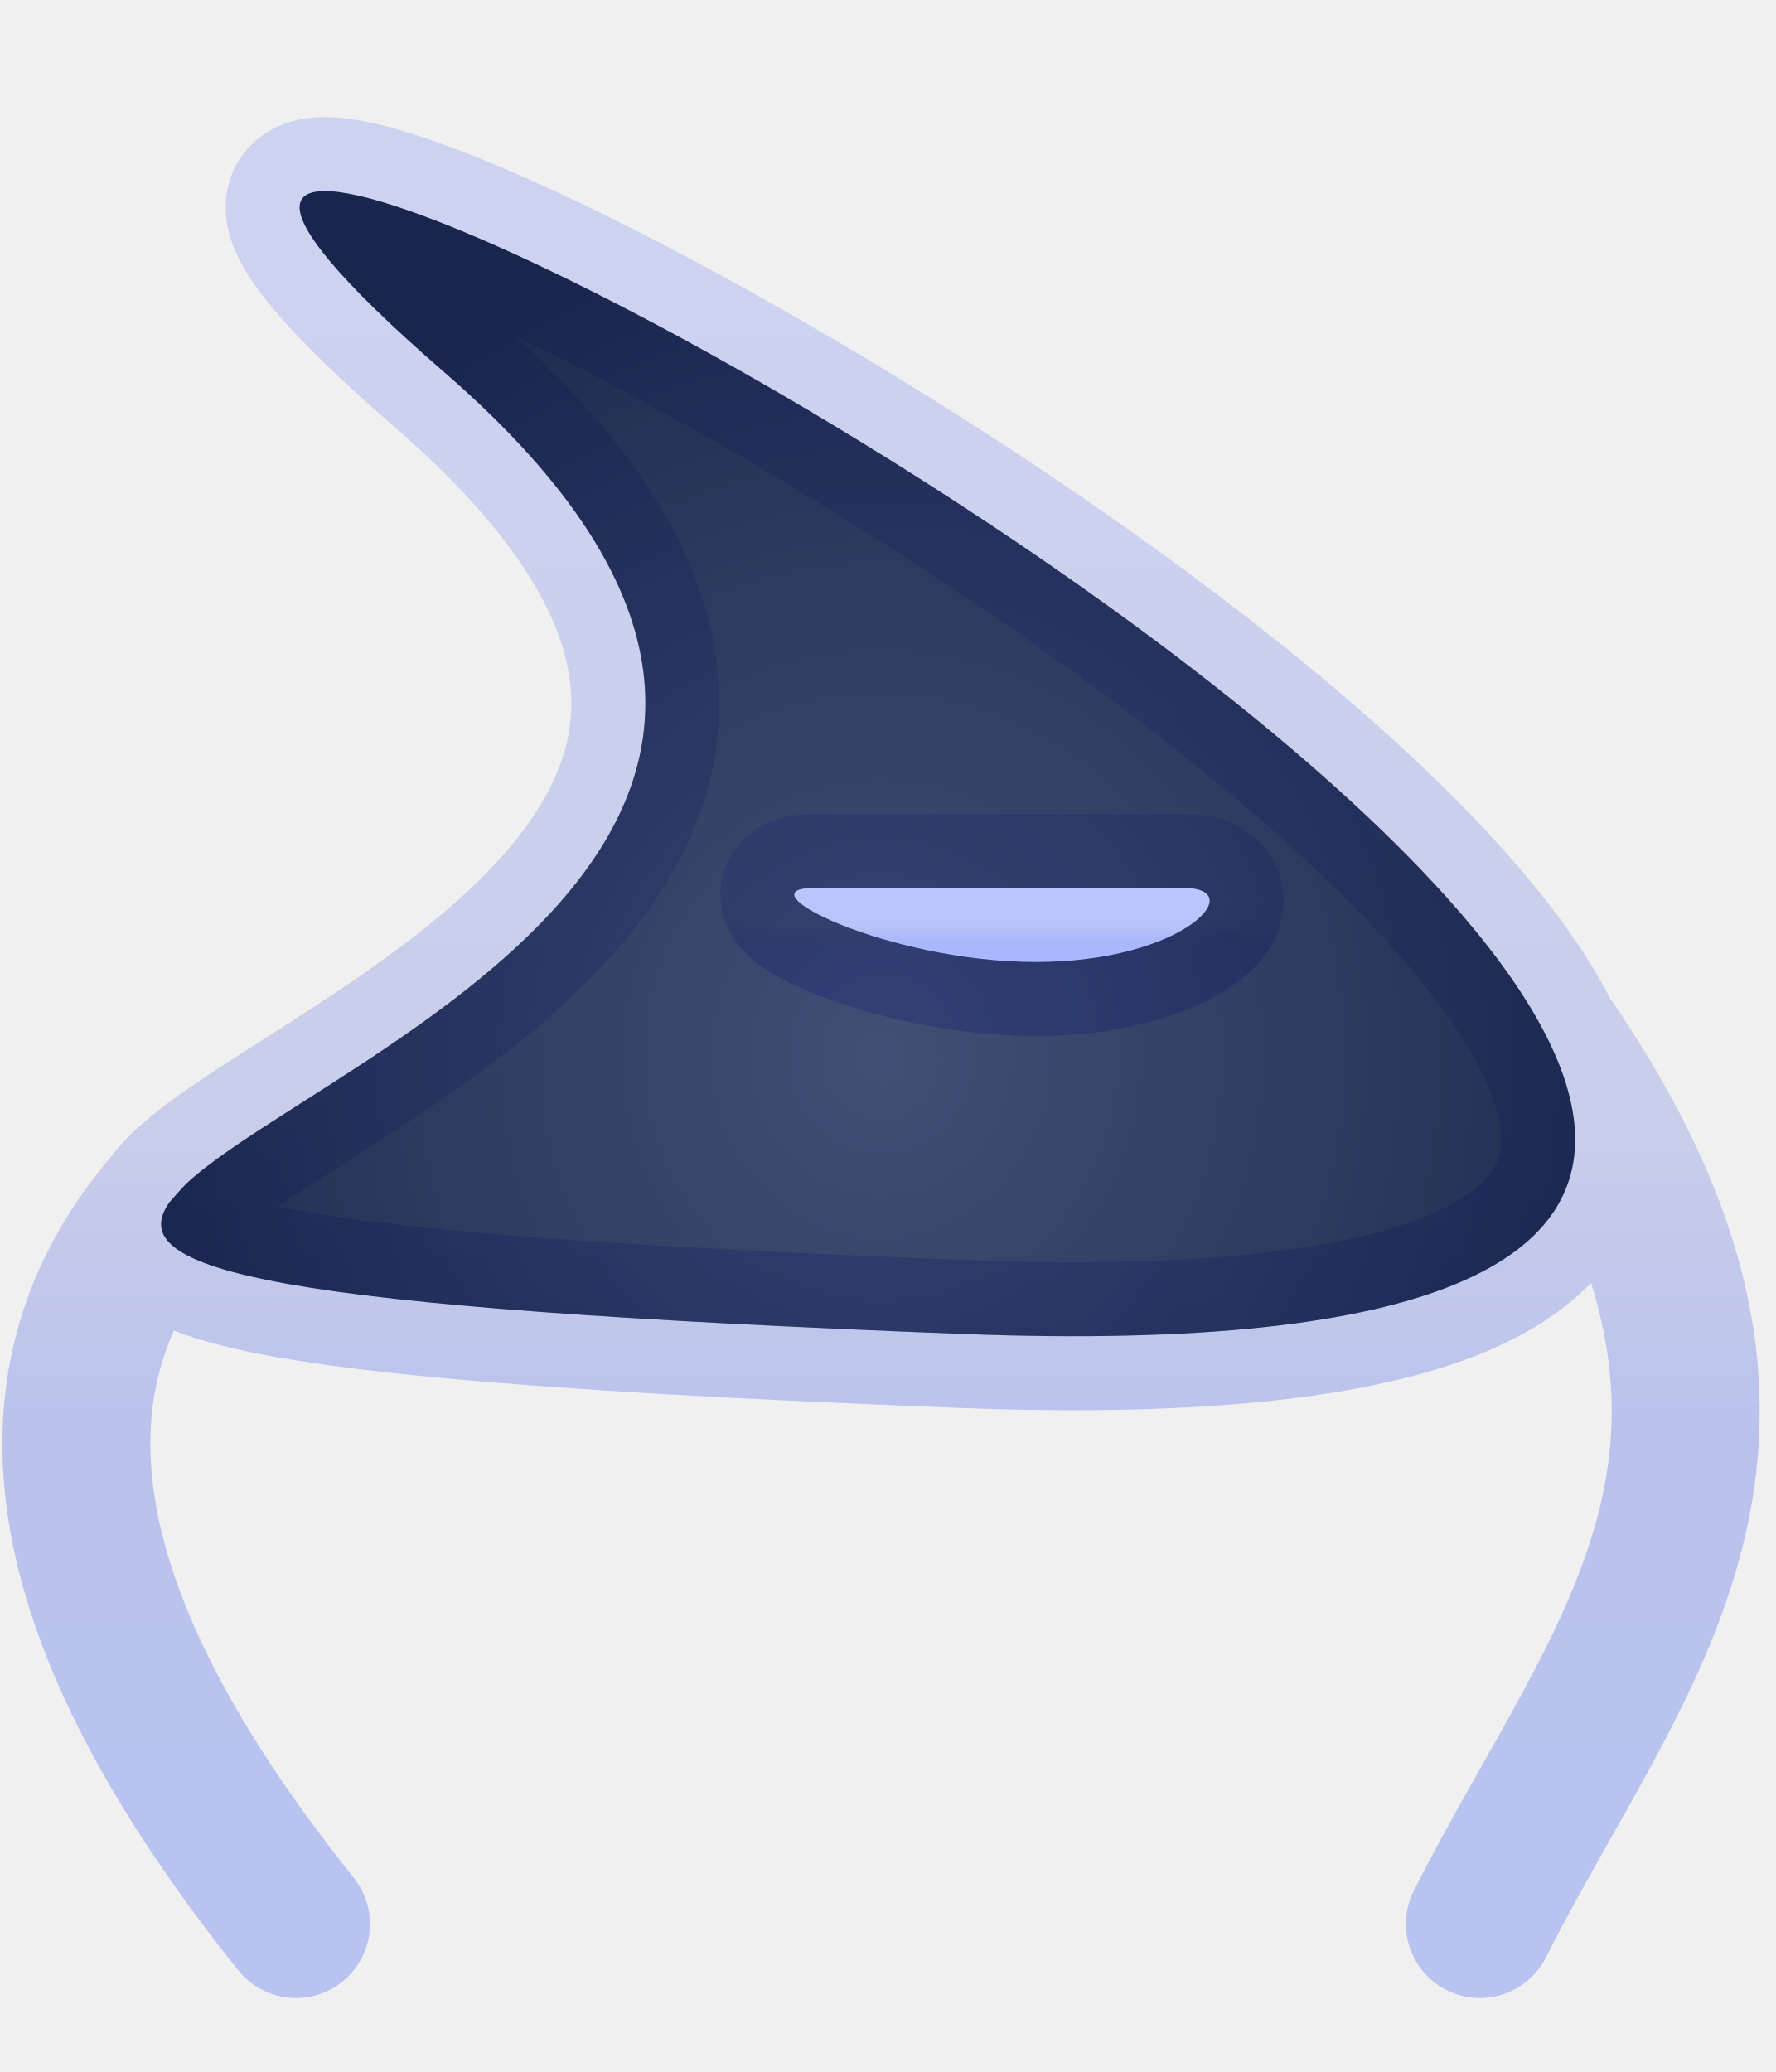
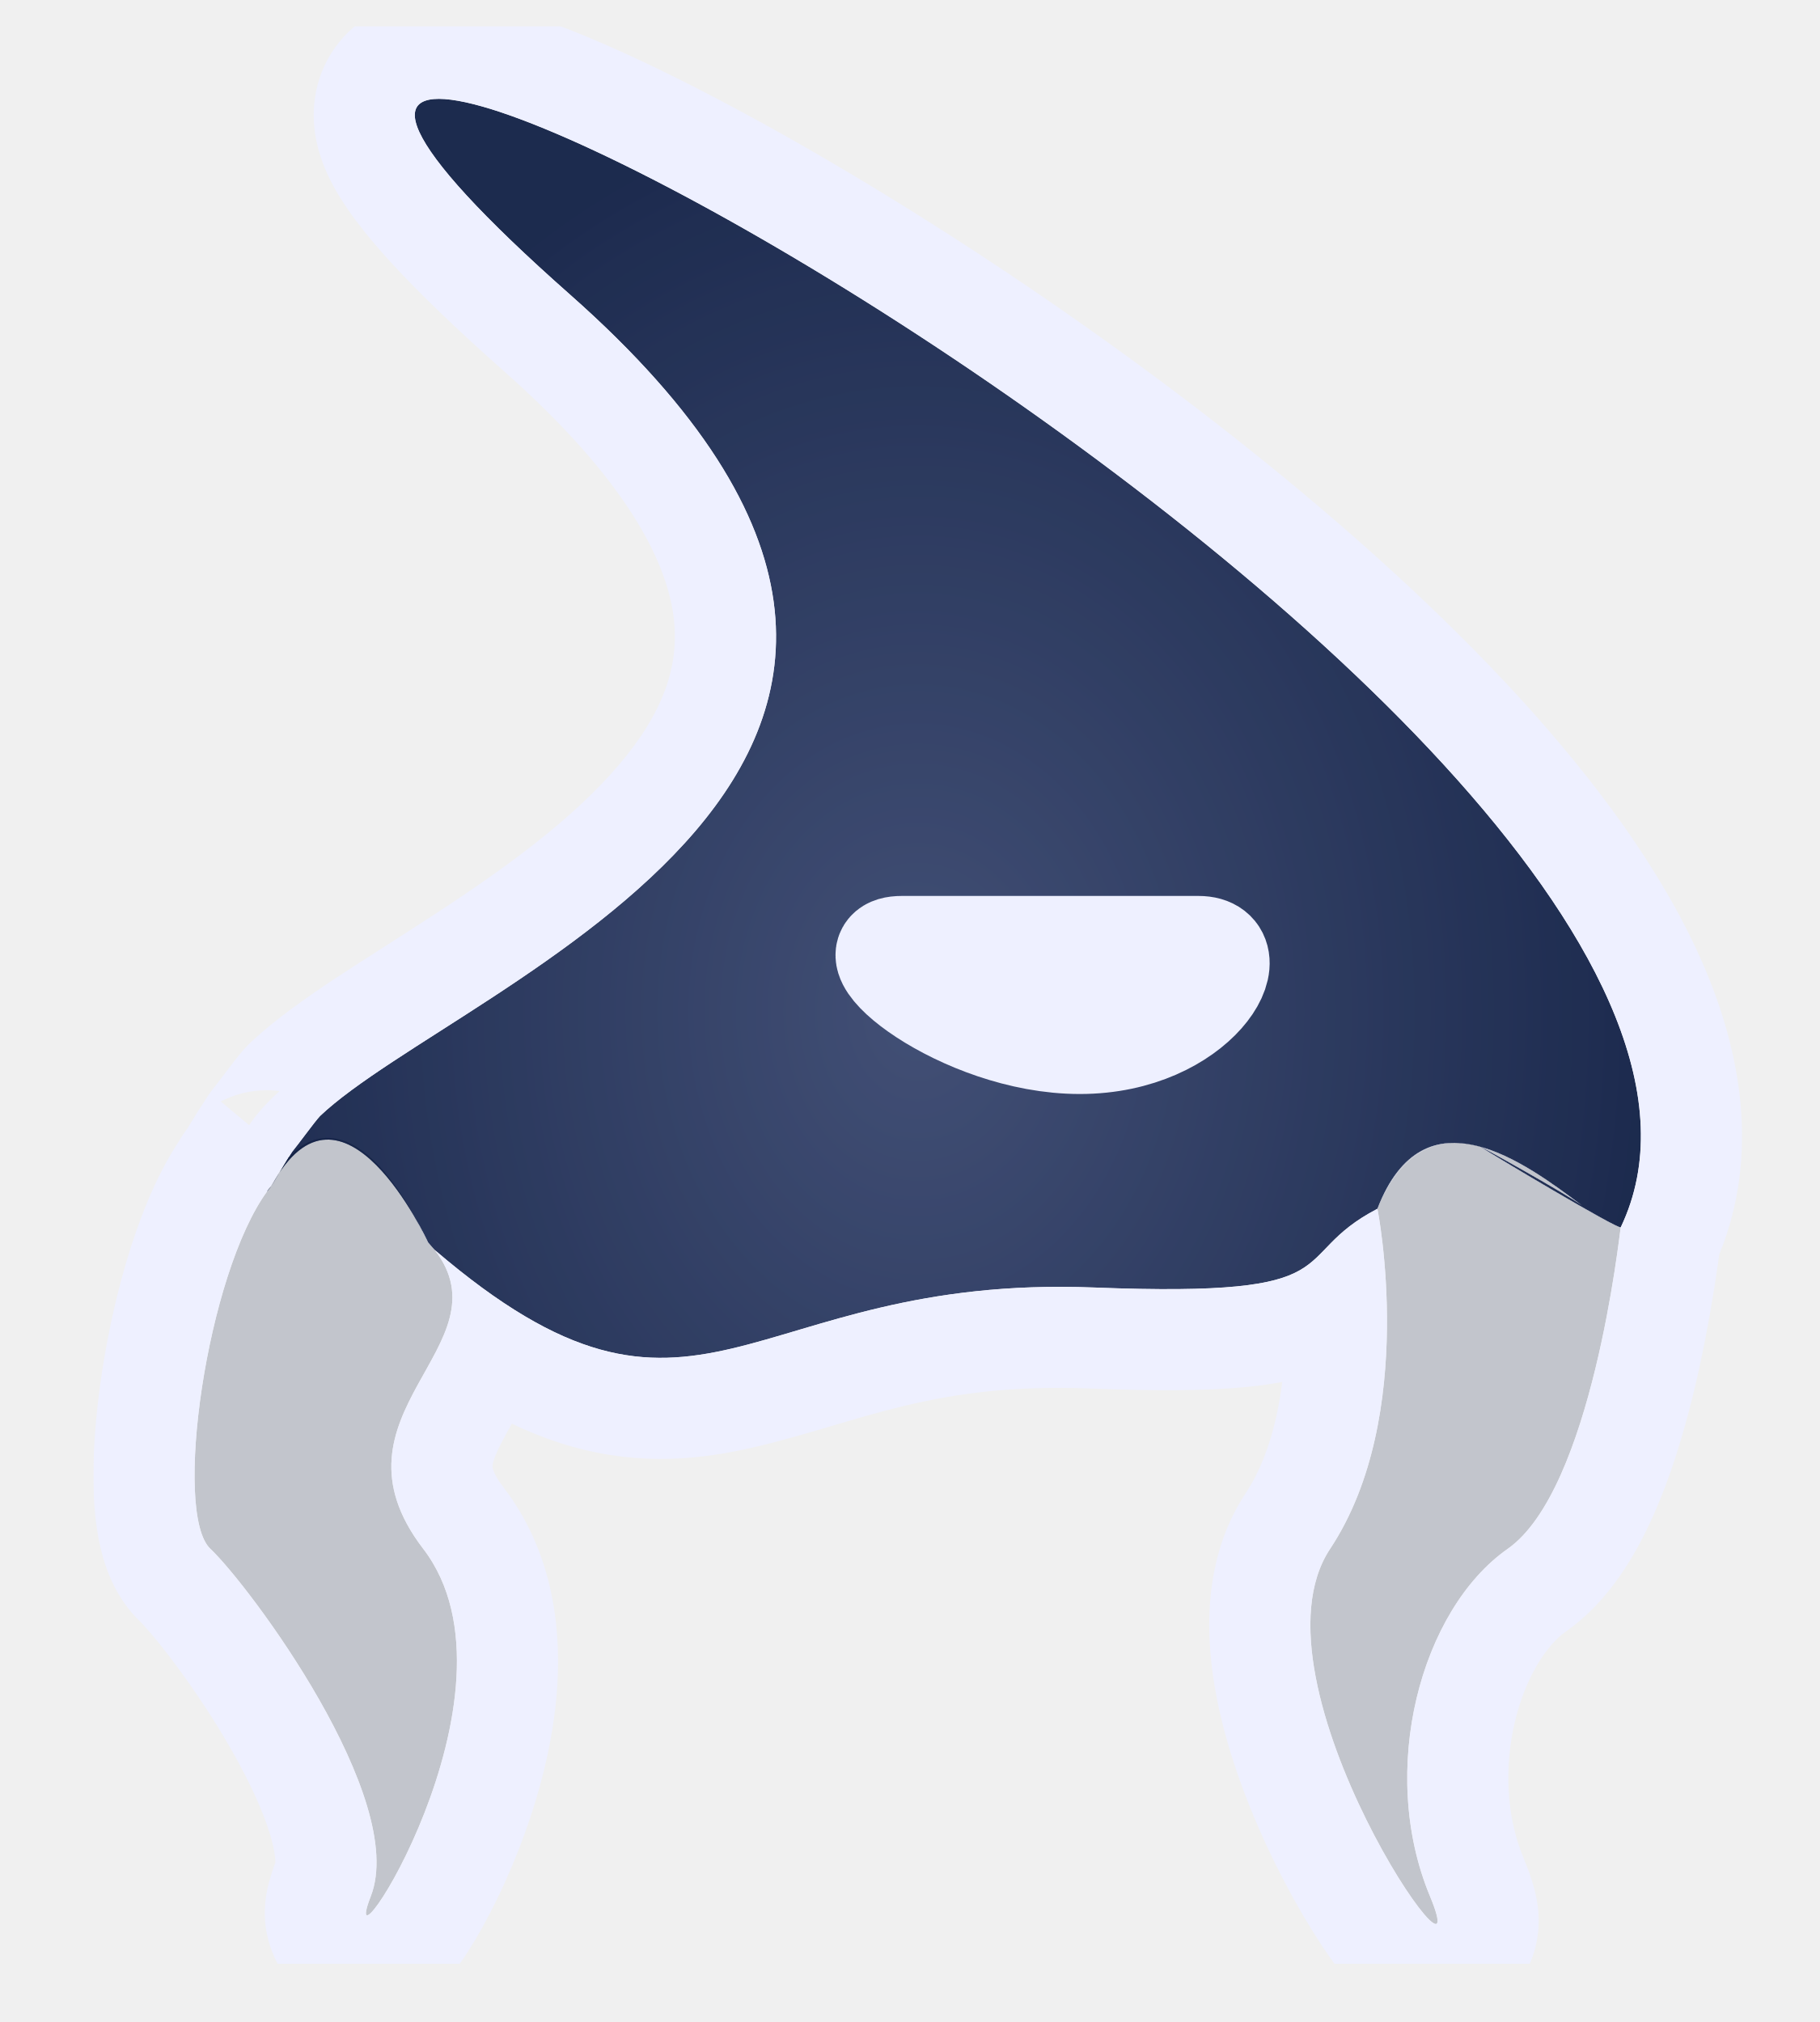
- <svg xmlns="http://www.w3.org/2000/svg" width="12" height="14" viewBox="0 0 12 14" fill="none">
-   <path d="M6.5 9.013C19.5 9.513 -2.77 -2.488 3 2.513C6.53 5.572 2.185 7.134 1.256 8C1.219 8.04 1.182 8.081 1.146 8.122C0.813 8.591 1.841 8.834 6.5 9.013Z" fill="url(#paint0_radial_3_2825)" />
-   <path d="M6.5 9.013C19.5 9.513 -2.77 -2.488 3 2.513C6.53 5.572 2.185 7.134 1.256 8C1.219 8.04 1.182 8.081 1.146 8.122C0.813 8.591 1.841 8.834 6.5 9.013Z" fill="#0A1A3D" fill-opacity="0.2" />
-   <path d="M3 2.513C-2.77 -2.488 19.5 9.513 6.5 9.013C1.841 8.834 0.813 8.591 1.146 8.122M3 2.513C6.53 5.572 2.185 7.134 1.256 8C1.219 8.04 1.182 8.081 1.146 8.122M3 2.513C6.702 5.721 1.743 7.283 1.146 8.122M2 13C0.08 10.6 0.286 9.121 1.146 8.122M10.448 7C12.348 9.742 10.943 11.134 10 13" stroke="url(#paint1_linear_3_2825)" stroke-linecap="round" style="mix-blend-mode:multiply" />
-   <path d="M5.5 6L8 6C8.448 6 8 6.5 7 6.5C6 6.5 5 6 5.5 6Z" fill="#DAE2FF" />
-   <path d="M5.5 6L8 6C8.448 6 8 6.5 7 6.5C6 6.5 5 6 5.5 6Z" stroke="url(#paint2_linear_3_2825)" stroke-linecap="round" style="mix-blend-mode:multiply" />
+ <svg xmlns="http://www.w3.org/2000/svg" width="18" height="20" viewBox="0 0 18 20" fill="none">
+   <g id="Abubakr__logo" clip-path="url(#clip0_13_24)">
+     <g id="Vector 14">
+       <mask id="path-1-outside-1_13_24" maskUnits="userSpaceOnUse" x="0.924" y="-0.022" width="17" height="21" fill="black">
+         <rect fill="white" x="0.924" y="-0.022" width="17" height="21" />
+         <path d="M10.822 12.735C13.432 12.837 12.7 12.437 13.623 11.956C14.086 10.754 15.087 11.505 15.645 11.923C15.489 11.807 14.585 11.304 14.642 11.343C14.736 11.407 16.005 12.165 16.029 12.139L16.03 12.138C18.405 7.149 -1.446 -3.348 5.639 2.915C10.867 7.536 4.54 9.731 3.165 11.039C3.109 11.099 2.946 11.325 2.893 11.388C2.891 11.391 2.896 11.381 2.851 11.453C2.844 11.466 2.686 11.729 2.686 11.73C2.684 11.732 2.683 11.733 2.682 11.735C2.664 11.76 2.651 11.774 2.645 11.78C2.631 11.794 2.645 11.768 2.686 11.73L2.686 11.729C3.384 10.44 4.233 12.287 4.233 12.287C4.255 12.313 4.278 12.339 4.3 12.364C6.917 14.604 7.348 12.598 10.822 12.735Z" />
+         <path fill-rule="evenodd" clip-rule="evenodd" d="M2.662 11.758C2.665 11.751 2.831 11.478 2.851 11.453C3.016 11.256 3.549 10.878 4.233 12.287C4.233 12.287 3.384 10.44 2.686 11.729L2.686 11.73L2.682 11.735C2.664 11.76 2.651 11.774 2.645 11.78C2.651 11.773 2.656 11.765 2.662 11.758ZM4.3 12.364C4.278 12.339 4.255 12.313 4.233 12.287C4.264 12.308 4.286 12.334 4.3 12.364Z" />
+         <path fill-rule="evenodd" clip-rule="evenodd" d="M16.03 12.138L16.029 12.139C16.03 12.136 16.03 12.136 16.03 12.138Z" />
+         <path fill-rule="evenodd" clip-rule="evenodd" d="M2.686 11.729C2.686 11.729 2.844 11.465 2.851 11.453C3.016 11.256 3.549 10.878 4.233 12.287C4.233 12.287 3.384 10.44 2.686 11.729Z" />
+         <path fill-rule="evenodd" clip-rule="evenodd" d="M13.623 11.956C13.775 11.569 14.092 11.173 14.642 11.343C14.585 11.304 15.489 11.807 15.645 11.923C15.087 11.505 14.086 10.754 13.623 11.956Z" />
+         <path d="M13.623 11.956C13.623 11.956 14.03 13.999 13.155 15.32C12.279 16.642 14.662 20.007 14.143 18.757C13.623 17.508 14.054 15.921 14.911 15.32C15.746 14.735 16.016 12.213 16.029 12.139C16.005 12.165 14.736 11.407 14.642 11.343C14.092 11.173 13.775 11.569 13.623 11.956Z" />
+         <path d="M3.667 18.757C3.293 19.718 5.281 16.748 4.186 15.32C3.159 13.98 5.031 13.315 4.3 12.364C4.278 12.339 4.255 12.313 4.233 12.287C3.549 10.878 3.016 11.256 2.851 11.453C2.844 11.465 2.686 11.729 2.686 11.729L2.686 11.73L2.682 11.735C2.664 11.76 2.651 11.774 2.645 11.78C2.042 12.602 1.708 14.969 2.081 15.32C2.464 15.681 4.041 17.796 3.667 18.757Z" />
+       </mask>
+       <path d="M10.822 12.735C13.432 12.837 12.7 12.437 13.623 11.956C14.086 10.754 15.087 11.505 15.645 11.923C15.489 11.807 14.585 11.304 14.642 11.343C14.736 11.407 16.005 12.165 16.029 12.139L16.03 12.138C18.405 7.149 -1.446 -3.348 5.639 2.915C10.867 7.536 4.54 9.731 3.165 11.039C3.109 11.099 2.946 11.325 2.893 11.388C2.891 11.391 2.896 11.381 2.851 11.453C2.844 11.466 2.686 11.729 2.686 11.73C2.684 11.732 2.683 11.733 2.682 11.735C2.664 11.76 2.651 11.774 2.645 11.78C2.631 11.794 2.645 11.768 2.686 11.73L2.686 11.729C3.384 10.44 4.233 12.287 4.233 12.287C4.255 12.313 4.278 12.339 4.3 12.364C6.917 14.604 7.348 12.598 10.822 12.735Z" fill="url(#paint0_radial_13_24)" />
+       <path d="M10.822 12.735C13.432 12.837 12.7 12.437 13.623 11.956C14.086 10.754 15.087 11.505 15.645 11.923C15.489 11.807 14.585 11.304 14.642 11.343C14.736 11.407 16.005 12.165 16.029 12.139L16.03 12.138C18.405 7.149 -1.446 -3.348 5.639 2.915C10.867 7.536 4.54 9.731 3.165 11.039C3.109 11.099 2.946 11.325 2.893 11.388C2.891 11.391 2.896 11.381 2.851 11.453C2.844 11.466 2.686 11.729 2.686 11.73C2.684 11.732 2.683 11.733 2.682 11.735C2.664 11.76 2.651 11.774 2.645 11.78C2.631 11.794 2.645 11.768 2.686 11.73L2.686 11.729C3.384 10.44 4.233 12.287 4.233 12.287C4.255 12.313 4.278 12.339 4.3 12.364C6.917 14.604 7.348 12.598 10.822 12.735Z" fill="#0A1A3D" fill-opacity="0.2" />
+       <path fill-rule="evenodd" clip-rule="evenodd" d="M2.662 11.758C2.665 11.751 2.831 11.478 2.851 11.453C3.016 11.256 3.549 10.878 4.233 12.287C4.233 12.287 3.384 10.44 2.686 11.729L2.686 11.73L2.682 11.735C2.664 11.76 2.651 11.774 2.645 11.78C2.651 11.773 2.656 11.765 2.662 11.758ZM4.3 12.364C4.278 12.339 4.255 12.313 4.233 12.287C4.264 12.308 4.286 12.334 4.3 12.364Z" fill="url(#paint1_radial_13_24)" />
+       <path fill-rule="evenodd" clip-rule="evenodd" d="M2.662 11.758C2.665 11.751 2.831 11.478 2.851 11.453C3.016 11.256 3.549 10.878 4.233 12.287C4.233 12.287 3.384 10.44 2.686 11.729L2.686 11.73L2.682 11.735C2.664 11.76 2.651 11.774 2.645 11.78C2.651 11.773 2.656 11.765 2.662 11.758ZM4.3 12.364C4.278 12.339 4.255 12.313 4.233 12.287C4.264 12.308 4.286 12.334 4.3 12.364Z" fill="#0A1A3D" fill-opacity="0.2" />
+       <path fill-rule="evenodd" clip-rule="evenodd" d="M16.03 12.138L16.029 12.139C16.03 12.136 16.03 12.136 16.03 12.138Z" fill="url(#paint2_radial_13_24)" />
+       <path fill-rule="evenodd" clip-rule="evenodd" d="M16.03 12.138L16.029 12.139C16.03 12.136 16.03 12.136 16.03 12.138Z" fill="#0A1A3D" fill-opacity="0.2" />
+       <path fill-rule="evenodd" clip-rule="evenodd" d="M2.686 11.729C2.686 11.729 2.844 11.465 2.851 11.453C3.016 11.256 3.549 10.878 4.233 12.287C4.233 12.287 3.384 10.44 2.686 11.729Z" fill="url(#paint3_radial_13_24)" />
+       <path fill-rule="evenodd" clip-rule="evenodd" d="M2.686 11.729C2.686 11.729 2.844 11.465 2.851 11.453C3.016 11.256 3.549 10.878 4.233 12.287C4.233 12.287 3.384 10.44 2.686 11.729Z" fill="#0A1A3D" fill-opacity="0.2" />
+       <path fill-rule="evenodd" clip-rule="evenodd" d="M13.623 11.956C13.775 11.569 14.092 11.173 14.642 11.343C14.585 11.304 15.489 11.807 15.645 11.923C15.087 11.505 14.086 10.754 13.623 11.956Z" fill="url(#paint4_radial_13_24)" />
+       <path fill-rule="evenodd" clip-rule="evenodd" d="M13.623 11.956C13.775 11.569 14.092 11.173 14.642 11.343C14.585 11.304 15.489 11.807 15.645 11.923C15.087 11.505 14.086 10.754 13.623 11.956Z" fill="#0A1A3D" fill-opacity="0.2" />
+       <path d="M13.623 11.956C13.623 11.956 14.03 13.999 13.155 15.32C12.279 16.642 14.662 20.007 14.143 18.757C13.623 17.508 14.054 15.921 14.911 15.32C15.746 14.735 16.016 12.213 16.029 12.139C16.005 12.165 14.736 11.407 14.642 11.343C14.092 11.173 13.775 11.569 13.623 11.956Z" fill="url(#paint5_radial_13_24)" />
+       <path d="M13.623 11.956C13.623 11.956 14.03 13.999 13.155 15.32C12.279 16.642 14.662 20.007 14.143 18.757C13.623 17.508 14.054 15.921 14.911 15.32C15.746 14.735 16.016 12.213 16.029 12.139C16.005 12.165 14.736 11.407 14.642 11.343C14.092 11.173 13.775 11.569 13.623 11.956Z" fill="#0A1A3D" fill-opacity="0.2" />
+       <path d="M3.667 18.757C3.293 19.718 5.281 16.748 4.186 15.32C3.159 13.98 5.031 13.315 4.3 12.364C4.278 12.339 4.255 12.313 4.233 12.287C3.549 10.878 3.016 11.256 2.851 11.453C2.844 11.465 2.686 11.729 2.686 11.729L2.686 11.73L2.682 11.735C2.664 11.76 2.651 11.774 2.645 11.78C2.042 12.602 1.708 14.969 2.081 15.32C2.464 15.681 4.041 17.796 3.667 18.757Z" fill="url(#paint6_radial_13_24)" />
+       <path d="M3.667 18.757C3.293 19.718 5.281 16.748 4.186 15.32C3.159 13.98 5.031 13.315 4.3 12.364C4.278 12.339 4.255 12.313 4.233 12.287C3.549 10.878 3.016 11.256 2.851 11.453C2.844 11.465 2.686 11.729 2.686 11.729L2.686 11.73L2.682 11.735C2.664 11.76 2.651 11.774 2.645 11.78C2.042 12.602 1.708 14.969 2.081 15.32C2.464 15.681 4.041 17.796 3.667 18.757Z" fill="#0A1A3D" fill-opacity="0.2" />
+       <path d="M5.97 2.54C5.763 2.357 5.447 2.377 5.264 2.583C5.081 2.79 5.101 3.106 5.308 3.289L5.97 2.54ZM13.623 11.956L13.157 11.776C13.058 12.033 13.185 12.322 13.442 12.422C13.699 12.522 13.988 12.395 14.089 12.139L13.623 11.956ZM4.233 12.287L3.783 12.505C3.801 12.542 3.824 12.577 3.851 12.609L4.233 12.287ZM16.03 12.138L16.401 12.473C16.503 12.36 16.548 12.207 16.523 12.057C16.499 11.908 16.408 11.777 16.276 11.702L16.03 12.138ZM2.662 11.758L2.265 11.453C2.25 11.474 2.236 11.495 2.224 11.517L2.662 11.758ZM2.686 11.729L3.092 12.021L3.093 12.02L2.686 11.729ZM2.682 11.735L3.086 12.029L3.087 12.027L2.682 11.735ZM2.302 11.417C2.101 11.607 2.092 11.923 2.282 12.124C2.471 12.324 2.788 12.334 2.988 12.144L2.302 11.417ZM3.93 12.699C4.115 12.904 4.431 12.92 4.636 12.735C4.841 12.549 4.856 12.233 4.671 12.028L3.93 12.699ZM16.029 12.139L16.397 12.477L16.401 12.473L16.029 12.139ZM2.686 11.73L2.28 11.437L2.28 11.437L2.686 11.73ZM2.851 11.453L2.468 11.133C2.452 11.152 2.437 11.172 2.424 11.194L2.851 11.453ZM15.645 11.923L15.347 12.324C15.568 12.489 15.881 12.443 16.046 12.222C16.211 12.001 16.166 11.688 15.945 11.523L15.645 11.923ZM5.308 3.289C6.631 4.459 7.093 5.404 7.148 6.142C7.202 6.871 6.869 7.529 6.287 8.153C5.703 8.78 4.921 9.316 4.192 9.792C3.837 10.024 3.485 10.248 3.2 10.451C2.927 10.645 2.649 10.864 2.483 11.102L3.303 11.674C3.359 11.594 3.503 11.463 3.78 11.266C4.044 11.078 4.367 10.872 4.74 10.629C5.465 10.155 6.342 9.561 7.019 8.834C7.699 8.104 8.229 7.184 8.145 6.068C8.063 4.961 7.388 3.793 5.97 2.54L5.308 3.289ZM4.233 12.287C4.687 12.078 4.687 12.078 4.687 12.078C4.687 12.077 4.687 12.077 4.687 12.077C4.687 12.077 4.687 12.077 4.687 12.076C4.686 12.076 4.686 12.075 4.686 12.074C4.685 12.073 4.684 12.071 4.683 12.068C4.681 12.063 4.677 12.057 4.673 12.049C4.666 12.032 4.654 12.009 4.64 11.982C4.612 11.927 4.571 11.851 4.52 11.764C4.42 11.595 4.268 11.364 4.075 11.172C3.899 10.995 3.595 10.755 3.199 10.773C2.764 10.793 2.456 11.104 2.246 11.491L3.126 11.967C3.265 11.71 3.325 11.768 3.245 11.772C3.205 11.774 3.244 11.754 3.367 11.878C3.474 11.985 3.578 12.135 3.659 12.273C3.698 12.339 3.729 12.397 3.75 12.438C3.761 12.458 3.768 12.474 3.773 12.484C3.776 12.489 3.777 12.492 3.778 12.495C3.779 12.495 3.779 12.496 3.779 12.496C3.779 12.496 3.779 12.496 3.779 12.496C3.779 12.496 3.779 12.496 3.779 12.496C3.779 12.496 3.779 12.496 3.779 12.496C3.779 12.496 3.779 12.495 4.233 12.287ZM2.277 11.442C2.273 11.448 2.271 11.449 2.273 11.447C2.274 11.446 2.276 11.443 2.28 11.439C2.283 11.435 2.291 11.427 2.302 11.417L2.988 12.144C3.03 12.104 3.065 12.059 3.086 12.029L2.277 11.442ZM4.671 12.028C4.653 12.008 4.634 11.987 4.616 11.965L3.851 12.609C3.877 12.64 3.903 12.67 3.93 12.699L4.671 12.028ZM2.224 11.517C2.22 11.524 2.203 11.554 2.189 11.595C2.185 11.607 2.162 11.67 2.161 11.753C2.16 11.795 2.164 11.889 2.218 11.993C2.283 12.117 2.401 12.213 2.547 12.248C2.668 12.276 2.766 12.252 2.809 12.238C2.858 12.223 2.894 12.204 2.913 12.193C2.951 12.171 2.978 12.148 2.987 12.14C3.011 12.12 3.027 12.102 3.033 12.096C3.056 12.07 3.076 12.043 3.086 12.029L2.277 11.441C2.27 11.451 2.278 11.439 2.295 11.421C2.299 11.416 2.314 11.4 2.336 11.381C2.346 11.373 2.372 11.351 2.41 11.329C2.429 11.318 2.464 11.298 2.513 11.283C2.556 11.27 2.654 11.245 2.775 11.274C2.921 11.308 3.038 11.404 3.104 11.529C3.158 11.632 3.161 11.726 3.161 11.768C3.16 11.851 3.137 11.913 3.133 11.925C3.119 11.965 3.103 11.994 3.1 11.998L2.224 11.517ZM3.058 12.063C3.069 12.048 3.078 12.035 3.079 12.034C3.081 12.03 3.084 12.026 3.086 12.024C3.089 12.018 3.093 12.011 3.097 12.005C3.105 11.993 3.115 11.977 3.126 11.96C3.147 11.925 3.175 11.88 3.203 11.836C3.23 11.791 3.257 11.747 3.278 11.714C3.289 11.697 3.297 11.684 3.302 11.676C3.305 11.671 3.306 11.67 3.306 11.67C3.306 11.67 3.306 11.671 3.305 11.671C3.305 11.672 3.304 11.674 3.302 11.675C3.301 11.677 3.299 11.681 3.295 11.685C3.293 11.688 3.286 11.698 3.275 11.71L2.511 11.066C2.494 11.086 2.481 11.104 2.481 11.105C2.477 11.11 2.474 11.115 2.472 11.118C2.468 11.125 2.463 11.132 2.459 11.138C2.451 11.151 2.441 11.167 2.43 11.184C2.408 11.22 2.38 11.265 2.352 11.309C2.325 11.354 2.297 11.398 2.276 11.432C2.266 11.449 2.257 11.463 2.252 11.472C2.249 11.476 2.247 11.479 2.246 11.48C2.24 11.489 2.251 11.472 2.265 11.453L3.058 12.063ZM15.659 11.803L15.658 11.803L16.401 12.473L16.401 12.473L15.659 11.803ZM2.28 11.437L2.28 11.437L3.091 12.022L3.092 12.021L2.28 11.437ZM2.28 11.437L2.276 11.443L3.087 12.027L3.091 12.022L2.28 11.437ZM3.093 12.02C3.099 12.011 3.106 12 3.108 11.997C3.109 11.996 3.11 11.993 3.111 11.993C3.112 11.991 3.113 11.99 3.113 11.99C3.113 11.989 3.114 11.988 3.114 11.988C3.114 11.987 3.115 11.987 3.115 11.986C3.115 11.986 3.116 11.985 3.116 11.984C3.118 11.982 3.119 11.979 3.122 11.975C3.126 11.968 3.132 11.957 3.14 11.945C3.155 11.92 3.175 11.886 3.195 11.853C3.215 11.819 3.236 11.785 3.251 11.759C3.259 11.745 3.266 11.734 3.271 11.726C3.276 11.717 3.279 11.713 3.279 11.713L2.424 11.194C2.419 11.201 2.377 11.273 2.337 11.339C2.317 11.372 2.297 11.406 2.282 11.431C2.275 11.443 2.268 11.453 2.264 11.46C2.262 11.464 2.26 11.467 2.259 11.469C2.259 11.47 2.258 11.47 2.258 11.47C2.258 11.471 2.258 11.47 2.258 11.47C2.258 11.47 2.259 11.469 2.259 11.469C2.26 11.468 2.26 11.467 2.261 11.466C2.262 11.465 2.263 11.463 2.264 11.461C2.266 11.459 2.273 11.447 2.279 11.439L3.093 12.02ZM3.235 11.774C3.246 11.761 3.257 11.753 3.261 11.751C3.261 11.751 3.26 11.752 3.258 11.752C3.256 11.753 3.252 11.754 3.248 11.754C3.244 11.755 3.241 11.755 3.237 11.755C3.234 11.755 3.232 11.754 3.232 11.754C3.238 11.756 3.453 11.826 3.783 12.505L4.683 12.068C4.329 11.339 3.936 10.894 3.463 10.781C2.948 10.659 2.596 10.979 2.468 11.133L3.235 11.774ZM3.235 11.774C3.256 11.748 3.277 11.723 3.295 11.698C3.303 11.686 3.316 11.668 3.329 11.645C3.336 11.634 3.345 11.617 3.354 11.596C3.363 11.576 3.378 11.541 3.388 11.494C3.393 11.469 3.398 11.436 3.399 11.396C3.399 11.356 3.395 11.302 3.377 11.242C3.358 11.179 3.324 11.113 3.27 11.053C3.217 10.993 3.154 10.953 3.094 10.927C3.036 10.902 2.983 10.893 2.943 10.889C2.904 10.886 2.87 10.887 2.846 10.89C2.8 10.894 2.765 10.905 2.749 10.909C2.731 10.915 2.717 10.92 2.713 10.922C2.713 10.922 2.708 10.924 2.711 10.922C2.712 10.922 2.717 10.92 2.724 10.918C2.73 10.916 2.748 10.909 2.773 10.903C2.786 10.9 2.808 10.895 2.836 10.892C2.851 10.89 2.871 10.888 2.894 10.888C2.916 10.888 2.947 10.89 2.984 10.896C3.052 10.909 3.183 10.949 3.286 11.078C3.336 11.143 3.367 11.213 3.382 11.282C3.396 11.347 3.395 11.405 3.39 11.448C3.384 11.49 3.375 11.525 3.366 11.55C3.358 11.575 3.348 11.595 3.341 11.611C3.326 11.64 3.312 11.662 3.303 11.674L2.483 11.102C2.478 11.109 2.473 11.117 2.466 11.127C2.46 11.137 2.453 11.15 2.445 11.166C2.438 11.181 2.429 11.201 2.42 11.226C2.412 11.251 2.402 11.286 2.397 11.329C2.392 11.371 2.39 11.429 2.405 11.495C2.412 11.528 2.423 11.563 2.439 11.598C2.456 11.633 2.476 11.667 2.501 11.698C2.525 11.729 2.552 11.756 2.581 11.779C2.609 11.801 2.638 11.819 2.664 11.833C2.718 11.86 2.766 11.873 2.803 11.88C2.839 11.887 2.87 11.888 2.893 11.888C2.916 11.888 2.935 11.887 2.95 11.885C2.965 11.883 2.978 11.881 2.988 11.879C2.998 11.877 3.007 11.875 3.014 11.873C3.028 11.87 3.039 11.867 3.046 11.864C3.053 11.862 3.059 11.86 3.063 11.859C3.07 11.856 3.076 11.854 3.077 11.853C3.078 11.853 3.078 11.853 3.078 11.853C3.078 11.853 3.077 11.853 3.076 11.854C3.074 11.854 3.07 11.856 3.065 11.858C3.06 11.86 3.052 11.862 3.043 11.865C3.034 11.868 3.022 11.871 3.007 11.875C2.992 11.878 2.972 11.882 2.948 11.884C2.924 11.887 2.891 11.889 2.852 11.885C2.813 11.881 2.76 11.872 2.702 11.847C2.673 11.835 2.642 11.818 2.612 11.797C2.582 11.776 2.553 11.751 2.527 11.722C2.5 11.692 2.478 11.661 2.461 11.629C2.443 11.596 2.43 11.564 2.421 11.534C2.402 11.474 2.398 11.421 2.399 11.381C2.399 11.341 2.405 11.308 2.41 11.285C2.415 11.261 2.421 11.24 2.426 11.226C2.432 11.21 2.437 11.198 2.441 11.188C2.45 11.169 2.458 11.154 2.463 11.145C2.468 11.136 2.473 11.129 2.476 11.125C2.479 11.12 2.481 11.117 2.482 11.115C2.484 11.112 2.485 11.112 2.482 11.116C2.479 11.119 2.475 11.125 2.468 11.133L3.235 11.774ZM14.089 12.139C14.147 11.99 14.22 11.889 14.285 11.84C14.313 11.819 14.336 11.809 14.359 11.805C14.381 11.801 14.424 11.799 14.495 11.821L14.79 10.866C14.361 10.733 13.977 10.819 13.682 11.042C13.413 11.245 13.252 11.535 13.158 11.773L14.089 12.139ZM14.923 10.93C14.925 10.931 14.938 10.94 14.954 10.952C14.959 10.957 14.981 10.974 15.005 11C15.016 11.011 15.043 11.041 15.069 11.084C15.082 11.106 15.166 11.243 15.132 11.431C15.082 11.699 14.865 11.801 14.76 11.827C14.669 11.849 14.596 11.84 14.576 11.837C14.525 11.831 14.487 11.817 14.481 11.815C14.458 11.807 14.44 11.8 14.438 11.799C14.425 11.793 14.418 11.789 14.43 11.795C14.445 11.803 14.473 11.818 14.512 11.839C14.589 11.882 14.699 11.943 14.817 12.01C14.934 12.077 15.057 12.147 15.159 12.208C15.21 12.238 15.254 12.265 15.289 12.287C15.307 12.298 15.321 12.307 15.332 12.314C15.343 12.322 15.347 12.325 15.347 12.324L15.943 11.522C15.834 11.441 15.534 11.267 15.31 11.14C15.19 11.072 15.075 11.008 14.994 10.963C14.954 10.941 14.919 10.922 14.895 10.909C14.887 10.906 14.867 10.895 14.847 10.886C14.843 10.884 14.824 10.876 14.8 10.867C14.793 10.865 14.755 10.852 14.703 10.845C14.684 10.843 14.611 10.833 14.52 10.856C14.415 10.882 14.197 10.984 14.148 11.251C14.113 11.44 14.198 11.577 14.211 11.599C14.237 11.642 14.264 11.672 14.275 11.683C14.299 11.709 14.321 11.727 14.327 11.732C14.343 11.745 14.357 11.754 14.361 11.757L14.923 10.93ZM15.945 11.523C15.689 11.331 15.213 10.964 14.714 10.846C14.445 10.782 14.123 10.778 13.815 10.947C13.511 11.114 13.299 11.407 13.157 11.776L14.09 12.136C14.179 11.904 14.265 11.84 14.297 11.823C14.324 11.808 14.374 11.793 14.483 11.819C14.74 11.88 15.043 12.097 15.345 12.323L15.945 11.523ZM15.662 11.8C15.799 11.65 15.969 11.641 16.008 11.64C16.065 11.637 16.11 11.646 16.126 11.649C16.163 11.657 16.188 11.667 16.19 11.668C16.201 11.672 16.202 11.673 16.187 11.666C16.161 11.653 16.117 11.63 16.057 11.597C15.939 11.531 15.779 11.44 15.614 11.343C15.45 11.247 15.283 11.148 15.152 11.069C15.087 11.03 15.031 10.996 14.989 10.97C14.942 10.942 14.923 10.93 14.923 10.93L14.361 11.757C14.425 11.8 14.784 12.016 15.109 12.206C15.276 12.304 15.444 12.401 15.574 12.472C15.638 12.507 15.698 12.54 15.746 12.563C15.768 12.574 15.799 12.589 15.831 12.601C15.844 12.606 15.878 12.619 15.921 12.628C15.94 12.632 15.987 12.641 16.047 12.639C16.088 12.637 16.259 12.627 16.397 12.477L15.662 11.8ZM14.495 11.821C14.457 11.809 14.433 11.796 14.452 11.805C14.459 11.809 14.472 11.815 14.491 11.826C14.53 11.846 14.583 11.876 14.648 11.913C14.777 11.986 14.943 12.081 15.109 12.178C15.431 12.365 15.768 12.564 15.784 12.573L16.276 11.702C16.277 11.704 16.262 11.694 16.22 11.67C16.182 11.648 16.13 11.617 16.068 11.58C15.943 11.507 15.778 11.41 15.611 11.313C15.445 11.216 15.275 11.118 15.139 11.042C15.072 11.004 15.011 10.97 14.963 10.944C14.939 10.931 14.915 10.919 14.894 10.908C14.884 10.903 14.839 10.881 14.79 10.866L14.495 11.821ZM5.639 2.915L6.301 2.165L5.639 2.915ZM10.822 12.735L10.861 11.735L10.822 12.735ZM3.165 11.039L2.475 10.315C2.461 10.329 2.446 10.343 2.432 10.358L3.165 11.039ZM13.623 11.956L14.604 11.761C14.543 11.452 14.34 11.19 14.056 11.054C13.772 10.918 13.441 10.924 13.162 11.069L13.623 11.956ZM2.893 11.388L2.129 10.743C2.109 10.767 2.09 10.791 2.073 10.816L2.893 11.388ZM4.8 11.463C4.345 11.15 3.722 11.265 3.409 11.72C3.096 12.175 3.211 12.797 3.666 13.111L4.8 11.463ZM4.186 15.32L3.393 15.929H3.393L4.186 15.32ZM2.081 15.32L2.766 14.592L2.081 15.32ZM14.911 15.32L15.485 16.139L14.911 15.32ZM16.03 12.138H15.03C15.03 12.605 15.354 13.01 15.81 13.113C16.265 13.216 16.732 12.99 16.933 12.568L16.03 12.138ZM2.662 11.758L3.455 12.367C3.486 12.327 3.514 12.284 3.539 12.239L2.662 11.758ZM1.873 11.147C1.548 11.594 1.647 12.219 2.094 12.544C2.54 12.869 3.166 12.77 3.49 12.323L1.873 11.147ZM2.645 11.78L3.451 12.372L3.451 12.372L2.645 11.78ZM4.3 12.364L3.399 12.797C3.429 12.859 3.465 12.918 3.507 12.973L4.3 12.364ZM16.029 12.139L17.013 12.318L17.013 12.318L16.029 12.139ZM4.976 3.664C6.198 4.744 6.586 5.547 6.66 6.086C6.729 6.587 6.553 7.059 6.117 7.57C5.666 8.099 5.015 8.575 4.318 9.031C4.04 9.214 3.578 9.505 3.329 9.669C3.034 9.865 2.718 10.084 2.475 10.315L3.854 11.764C3.955 11.667 4.138 11.532 4.431 11.339C4.771 11.114 4.988 10.984 5.415 10.704C6.128 10.236 6.989 9.63 7.639 8.868C8.303 8.09 8.814 7.065 8.642 5.814C8.475 4.6 7.693 3.396 6.301 2.165L4.976 3.664ZM2.432 10.358C2.386 10.408 2.341 10.465 2.318 10.494C2.289 10.532 2.257 10.574 2.23 10.61C2.2 10.649 2.176 10.681 2.154 10.71C2.129 10.743 2.123 10.749 2.129 10.743L3.658 12.033C3.689 11.995 3.724 11.95 3.746 11.921C3.771 11.889 3.801 11.848 3.826 11.815C3.852 11.78 3.875 11.75 3.894 11.726C3.903 11.715 3.909 11.707 3.912 11.704C3.917 11.698 3.91 11.706 3.897 11.72L2.432 10.358ZM3.393 15.929C3.468 16.028 3.535 16.21 3.516 16.537C3.497 16.861 3.399 17.228 3.265 17.57C3.13 17.915 2.986 18.166 2.926 18.25C2.91 18.274 2.923 18.252 2.962 18.213C2.976 18.198 3.039 18.135 3.143 18.075C3.183 18.052 3.585 17.811 4.064 18.045C4.572 18.292 4.612 18.79 4.617 18.852C4.626 18.98 4.607 19.074 4.603 19.093C4.592 19.145 4.582 19.163 4.599 19.12L2.735 18.394C2.705 18.471 2.667 18.578 2.643 18.692C2.633 18.741 2.611 18.859 2.622 19.004C2.628 19.084 2.673 19.592 3.189 19.843C3.676 20.08 4.09 19.838 4.145 19.806C4.262 19.738 4.343 19.66 4.377 19.626C4.456 19.546 4.52 19.462 4.562 19.402C4.735 19.156 4.95 18.755 5.128 18.299C5.308 17.84 5.478 17.257 5.513 16.652C5.547 16.051 5.451 15.327 4.98 14.712L3.393 15.929ZM4.599 19.12C4.815 18.566 4.711 17.987 4.589 17.579C4.458 17.139 4.244 16.7 4.027 16.318C3.603 15.575 3.055 14.864 2.766 14.592L1.396 16.049C1.396 16.049 1.406 16.059 1.428 16.083C1.449 16.106 1.476 16.137 1.508 16.175C1.573 16.252 1.652 16.352 1.74 16.47C1.916 16.708 2.115 17.002 2.289 17.308C2.467 17.621 2.602 17.913 2.673 18.151C2.753 18.421 2.706 18.468 2.735 18.394L4.599 19.12ZM13.162 11.069C12.814 11.25 12.604 11.437 12.451 11.593C12.287 11.759 12.335 11.709 12.36 11.695C12.402 11.671 12.377 11.705 12.133 11.729C11.889 11.752 11.499 11.76 10.861 11.735L10.783 13.734C11.45 13.76 11.947 13.756 12.328 13.719C12.711 13.681 13.049 13.604 13.35 13.433C13.633 13.271 13.835 13.038 13.875 12.997C13.925 12.946 13.971 12.902 14.085 12.843L13.162 11.069ZM13.623 11.956C12.643 12.151 12.643 12.151 12.643 12.151C12.643 12.151 12.643 12.15 12.642 12.15C12.642 12.15 12.642 12.15 12.642 12.149C12.642 12.149 12.642 12.149 12.642 12.149C12.642 12.148 12.642 12.148 12.642 12.149C12.642 12.15 12.643 12.153 12.644 12.157C12.645 12.166 12.648 12.183 12.652 12.205C12.659 12.251 12.669 12.32 12.68 12.41C12.701 12.591 12.721 12.844 12.717 13.131C12.71 13.735 12.601 14.345 12.321 14.768L13.989 15.873C14.584 14.974 14.709 13.902 14.717 13.154C14.722 12.765 14.695 12.425 14.667 12.181C14.652 12.059 14.638 11.959 14.626 11.887C14.621 11.851 14.616 11.822 14.612 11.801C14.61 11.79 14.608 11.782 14.607 11.775C14.606 11.772 14.606 11.769 14.605 11.766C14.605 11.765 14.605 11.764 14.605 11.763C14.604 11.763 14.604 11.762 14.604 11.762C14.604 11.762 14.604 11.761 14.604 11.761C14.604 11.761 14.604 11.761 13.623 11.956ZM12.321 14.768C11.884 15.428 11.922 16.212 12.031 16.779C12.146 17.381 12.386 17.976 12.619 18.447C12.848 18.909 13.112 19.334 13.323 19.582C13.37 19.636 13.466 19.745 13.596 19.836C13.646 19.871 13.819 19.991 14.072 20.022C14.219 20.041 14.423 20.034 14.638 19.931C14.858 19.826 15.004 19.661 15.09 19.504C15.235 19.239 15.219 18.99 15.215 18.926C15.209 18.826 15.19 18.742 15.176 18.689C15.148 18.579 15.106 18.47 15.066 18.373L13.219 19.141C13.244 19.201 13.245 19.211 13.239 19.189C13.237 19.18 13.224 19.131 13.22 19.058C13.217 19.023 13.199 18.793 13.337 18.541C13.42 18.39 13.561 18.229 13.776 18.127C13.985 18.027 14.183 18.021 14.322 18.038C14.561 18.068 14.715 18.178 14.743 18.198C14.829 18.258 14.867 18.31 14.845 18.284C14.783 18.212 14.604 17.948 14.411 17.559C14.224 17.18 14.064 16.764 13.995 16.403C13.961 16.224 13.954 16.087 13.963 15.989C13.972 15.894 13.992 15.867 13.989 15.873L12.321 14.768ZM14.337 14.502C13.651 14.982 13.226 15.776 13.038 16.563C12.847 17.365 12.867 18.294 13.219 19.141L15.066 18.373C14.899 17.971 14.875 17.481 14.983 17.028C15.095 16.559 15.314 16.259 15.485 16.139L14.337 14.502ZM6.301 2.165C5.873 1.787 5.563 1.486 5.35 1.255C5.244 1.139 5.169 1.049 5.118 0.98C5.065 0.908 5.052 0.88 5.056 0.889C5.059 0.895 5.072 0.923 5.083 0.97C5.094 1.016 5.109 1.099 5.1 1.206C5.077 1.474 4.922 1.73 4.679 1.874C4.497 1.981 4.346 1.978 4.34 1.978C4.317 1.978 4.33 1.975 4.394 1.989C4.674 2.05 5.22 2.264 5.984 2.656C6.724 3.034 7.602 3.544 8.522 4.145C10.374 5.352 12.331 6.881 13.666 8.377C14.336 9.128 14.806 9.823 15.047 10.425C15.285 11.018 15.264 11.42 15.127 11.708L16.933 12.568C17.39 11.608 17.268 10.591 16.903 9.68C16.541 8.777 15.905 7.883 15.159 7.046C13.661 5.367 11.543 3.727 9.615 2.469C8.645 1.837 7.707 1.29 6.895 0.875C6.108 0.472 5.369 0.155 4.822 0.035C4.679 0.004 4.513 -0.022 4.344 -0.022C4.191 -0.023 3.925 -0.004 3.662 0.152C3.338 0.343 3.138 0.671 3.107 1.037C3.082 1.335 3.174 1.583 3.241 1.728C3.379 2.026 3.618 2.325 3.878 2.608C4.154 2.908 4.519 3.259 4.976 3.664L6.301 2.165ZM3.451 12.372C3.453 12.37 3.454 12.368 3.455 12.367L1.869 11.149C1.859 11.162 1.849 11.175 1.839 11.189L3.451 12.372ZM3.666 13.111C3.561 13.038 3.464 12.932 3.399 12.797L5.202 11.931C5.108 11.735 4.967 11.578 4.8 11.463L3.666 13.111ZM3.507 12.973C3.516 12.984 3.492 12.955 3.48 12.891C3.475 12.863 3.474 12.837 3.475 12.816C3.476 12.796 3.479 12.785 3.479 12.786C3.463 12.847 3.426 12.905 3.255 13.216C3.124 13.454 2.913 13.856 2.876 14.353C2.836 14.9 3.01 15.43 3.393 15.929L4.98 14.712C4.908 14.619 4.884 14.56 4.877 14.536C4.87 14.516 4.87 14.507 4.871 14.501C4.873 14.466 4.891 14.392 5.009 14.177C5.087 14.035 5.316 13.664 5.414 13.291C5.542 12.8 5.479 12.257 5.094 11.755L3.507 12.973ZM3.65 13.123C4.362 13.733 5.009 14.127 5.666 14.311C6.348 14.501 6.939 14.436 7.469 14.312C8.514 14.066 9.227 13.673 10.783 13.734L10.861 11.735C8.943 11.66 7.704 12.202 7.011 12.365C6.671 12.445 6.447 12.452 6.204 12.384C5.936 12.31 5.547 12.114 4.951 11.604L3.65 13.123ZM2.766 14.592C2.927 14.744 2.952 14.892 2.942 14.855C2.94 14.846 2.93 14.796 2.926 14.694C2.917 14.492 2.935 14.205 2.985 13.877C3.035 13.554 3.11 13.223 3.202 12.937C3.299 12.636 3.393 12.451 3.451 12.372L1.839 11.189C1.595 11.521 1.422 11.94 1.298 12.325C1.169 12.725 1.071 13.162 1.008 13.577C0.946 13.987 0.912 14.409 0.927 14.776C0.935 14.958 0.955 15.157 1.004 15.348C1.045 15.51 1.141 15.809 1.396 16.049L2.766 14.592ZM17.013 12.318C17.012 12.324 17.008 12.347 17.001 12.376C16.998 12.389 16.989 12.421 16.976 12.461C16.969 12.482 16.956 12.518 16.935 12.561C16.921 12.593 16.874 12.69 16.785 12.793C16.725 12.861 16.422 13.191 15.91 13.13C15.409 13.069 15.193 12.69 15.153 12.618C15.09 12.502 15.065 12.401 15.057 12.368C15.046 12.322 15.041 12.285 15.038 12.264C15.029 12.195 15.03 12.14 15.03 12.138H17.03C17.03 12.135 17.031 12.079 17.022 12.01C17.019 11.989 17.014 11.952 17.003 11.906C16.995 11.873 16.97 11.772 16.907 11.656C16.867 11.584 16.65 11.204 16.149 11.144C15.637 11.082 15.334 11.412 15.275 11.481C15.185 11.584 15.139 11.681 15.124 11.713C15.104 11.756 15.091 11.792 15.084 11.813C15.07 11.853 15.062 11.886 15.058 11.899C15.051 11.929 15.047 11.952 15.046 11.959L17.013 12.318ZM15.485 16.139C15.92 15.835 16.185 15.363 16.349 14.995C16.527 14.598 16.656 14.161 16.75 13.774C16.93 13.037 17.027 12.239 17.013 12.318L15.046 11.959C15.018 12.112 14.974 12.613 14.807 13.302C14.727 13.628 14.632 13.936 14.523 14.179C14.402 14.45 14.32 14.514 14.337 14.502L15.485 16.139ZM1.958 11.053C1.964 11.048 2.041 10.972 2.161 10.906C2.197 10.887 2.261 10.855 2.345 10.828C2.42 10.805 2.582 10.764 2.786 10.795C3.026 10.83 3.287 10.96 3.463 11.215C3.615 11.437 3.638 11.656 3.64 11.765C3.643 11.968 3.582 12.119 3.572 12.146C3.55 12.2 3.529 12.242 3.517 12.263C3.492 12.307 3.47 12.339 3.459 12.354C3.417 12.413 3.383 12.447 3.368 12.461L2.004 10.998C1.948 11.05 1.886 11.116 1.83 11.194C1.816 11.214 1.791 11.25 1.765 11.297C1.753 11.32 1.73 11.363 1.708 11.419C1.698 11.447 1.636 11.598 1.64 11.802C1.642 11.911 1.664 12.131 1.817 12.352C1.993 12.607 2.254 12.738 2.494 12.773C2.699 12.803 2.86 12.762 2.936 12.739C3.021 12.713 3.085 12.681 3.121 12.661C3.243 12.594 3.322 12.516 3.332 12.507L1.958 11.053ZM3.49 12.323C3.494 12.319 3.497 12.315 3.499 12.311L1.872 11.148L1.873 11.147L3.49 12.323ZM2.073 10.816C2.085 10.798 2.104 10.773 2.128 10.744C2.155 10.712 2.181 10.685 2.203 10.665C2.212 10.656 2.219 10.65 2.219 10.649C2.222 10.647 2.216 10.652 2.212 10.656C2.198 10.669 2.181 10.686 2.161 10.706C2.127 10.743 2.102 10.776 2.089 10.793C2.076 10.811 2.065 10.826 2.059 10.835C2.047 10.853 2.037 10.87 2.029 10.882C2.02 10.896 2.009 10.913 1.997 10.934L3.706 11.973C3.716 11.957 3.721 11.948 3.724 11.944C3.725 11.941 3.725 11.941 3.725 11.943C3.724 11.944 3.721 11.948 3.717 11.954C3.715 11.957 3.712 11.962 3.708 11.967C3.704 11.973 3.699 11.98 3.692 11.989C3.686 11.997 3.677 12.009 3.666 12.023C3.654 12.037 3.64 12.054 3.622 12.072C3.614 12.082 3.605 12.091 3.596 12.1C3.587 12.109 3.579 12.116 3.573 12.122C3.57 12.124 3.568 12.126 3.567 12.127C3.566 12.128 3.565 12.129 3.565 12.129C3.565 12.129 3.565 12.129 3.566 12.128C3.566 12.128 3.568 12.126 3.571 12.123C3.574 12.121 3.578 12.117 3.582 12.113C3.592 12.103 3.604 12.091 3.618 12.077C3.632 12.063 3.645 12.048 3.657 12.033C3.682 12.004 3.701 11.978 3.714 11.96L2.073 10.816ZM1.997 10.934C1.991 10.943 1.947 11.018 1.908 11.082C1.888 11.116 1.868 11.149 1.853 11.174C1.846 11.186 1.839 11.196 1.835 11.204C1.833 11.207 1.831 11.21 1.83 11.211C1.83 11.212 1.83 11.213 1.83 11.213C1.83 11.213 1.83 11.213 1.83 11.212C1.83 11.212 1.83 11.212 1.831 11.211C1.831 11.211 1.832 11.21 1.833 11.208C1.833 11.207 1.835 11.205 1.836 11.202C1.838 11.2 1.84 11.195 1.842 11.192C1.846 11.187 1.861 11.164 1.872 11.148L3.499 12.311C3.511 12.295 3.526 12.272 3.529 12.267C3.531 12.264 3.534 12.259 3.535 12.258C3.537 12.254 3.538 12.252 3.539 12.251C3.54 12.249 3.541 12.248 3.541 12.248C3.542 12.246 3.543 12.245 3.543 12.245C3.543 12.244 3.544 12.243 3.545 12.242C3.546 12.239 3.548 12.236 3.55 12.233C3.555 12.225 3.561 12.215 3.568 12.202C3.583 12.177 3.603 12.144 3.624 12.11C3.644 12.076 3.664 12.042 3.68 12.016C3.697 11.987 3.706 11.973 3.706 11.973L1.997 10.934ZM3.539 12.239C3.532 12.251 3.527 12.26 3.527 12.26C3.525 12.262 3.524 12.264 3.524 12.265C3.523 12.266 3.523 12.267 3.523 12.267C3.523 12.266 3.525 12.264 3.527 12.26C3.531 12.253 3.537 12.242 3.545 12.23C3.561 12.204 3.581 12.17 3.602 12.136C3.624 12.101 3.644 12.068 3.659 12.044C3.667 12.032 3.671 12.026 3.672 12.024C3.673 12.023 3.671 12.026 3.666 12.033C3.664 12.036 3.66 12.042 3.654 12.05C3.649 12.057 3.636 12.073 3.619 12.094L2.084 10.812C2.053 10.85 2.03 10.883 2.026 10.889C2.016 10.902 2.008 10.914 2.003 10.923C1.991 10.94 1.979 10.959 1.968 10.976C1.947 11.011 1.921 11.051 1.898 11.089C1.864 11.145 1.802 11.246 1.785 11.277L3.539 12.239Z" fill="#EEF0FF" mask="url(#path-1-outside-1_13_24)" />
+     </g>
+     <path id="Vector 15" d="M8.919 9.362L11.853 9.362C12.379 9.362 11.853 10.321 10.679 10.321C9.506 10.321 8.333 9.362 8.919 9.362Z" fill="#EEF0FF" stroke="#EEF0FF" stroke-linecap="round" />
+   </g>
  <defs>
-     <radialGradient id="paint0_radial_3_2825" cx="0" cy="0" r="1" gradientUnits="userSpaceOnUse" gradientTransform="translate(5.95353 7.14572) rotate(90) scale(5.85428 5.43741)">
+     <radialGradient id="paint0_radial_13_24" cx="0" cy="0" r="1" gradientUnits="userSpaceOnUse" gradientTransform="translate(9.07622 10.004) rotate(90) scale(9.0264 7.15239)">
      <stop stop-color="#505D84" />
      <stop offset="1" stop-color="#212F53" />
    </radialGradient>
-     <linearGradient id="paint1_linear_3_2825" x1="5.954" y1="1.291" x2="5.954" y2="13" gradientUnits="userSpaceOnUse">
-       <stop stop-color="#D9DFFF" />
-       <stop offset="0.521" stop-color="#D6DCF9" />
-       <stop offset="0.719" stop-color="#C6CEFB" />
-       <stop offset="1" stop-color="#C5CFFF" />
-     </linearGradient>
-     <linearGradient id="paint2_linear_3_2825" x1="6.771" y1="6" x2="6.771" y2="6.5" gradientUnits="userSpaceOnUse">
-       <stop stop-color="#D9DFFF" />
-       <stop offset="0.521" stop-color="#D6DCF9" />
-       <stop offset="0.719" stop-color="#C6CEFB" />
-       <stop offset="1" stop-color="#C5CFFF" />
-     </linearGradient>
+     <clipPath id="clip0_13_24">
+       <rect width="17.565" height="19.165" fill="white" transform="translate(0.420074 0.258911)" />
+     </clipPath>
  </defs>
</svg>
